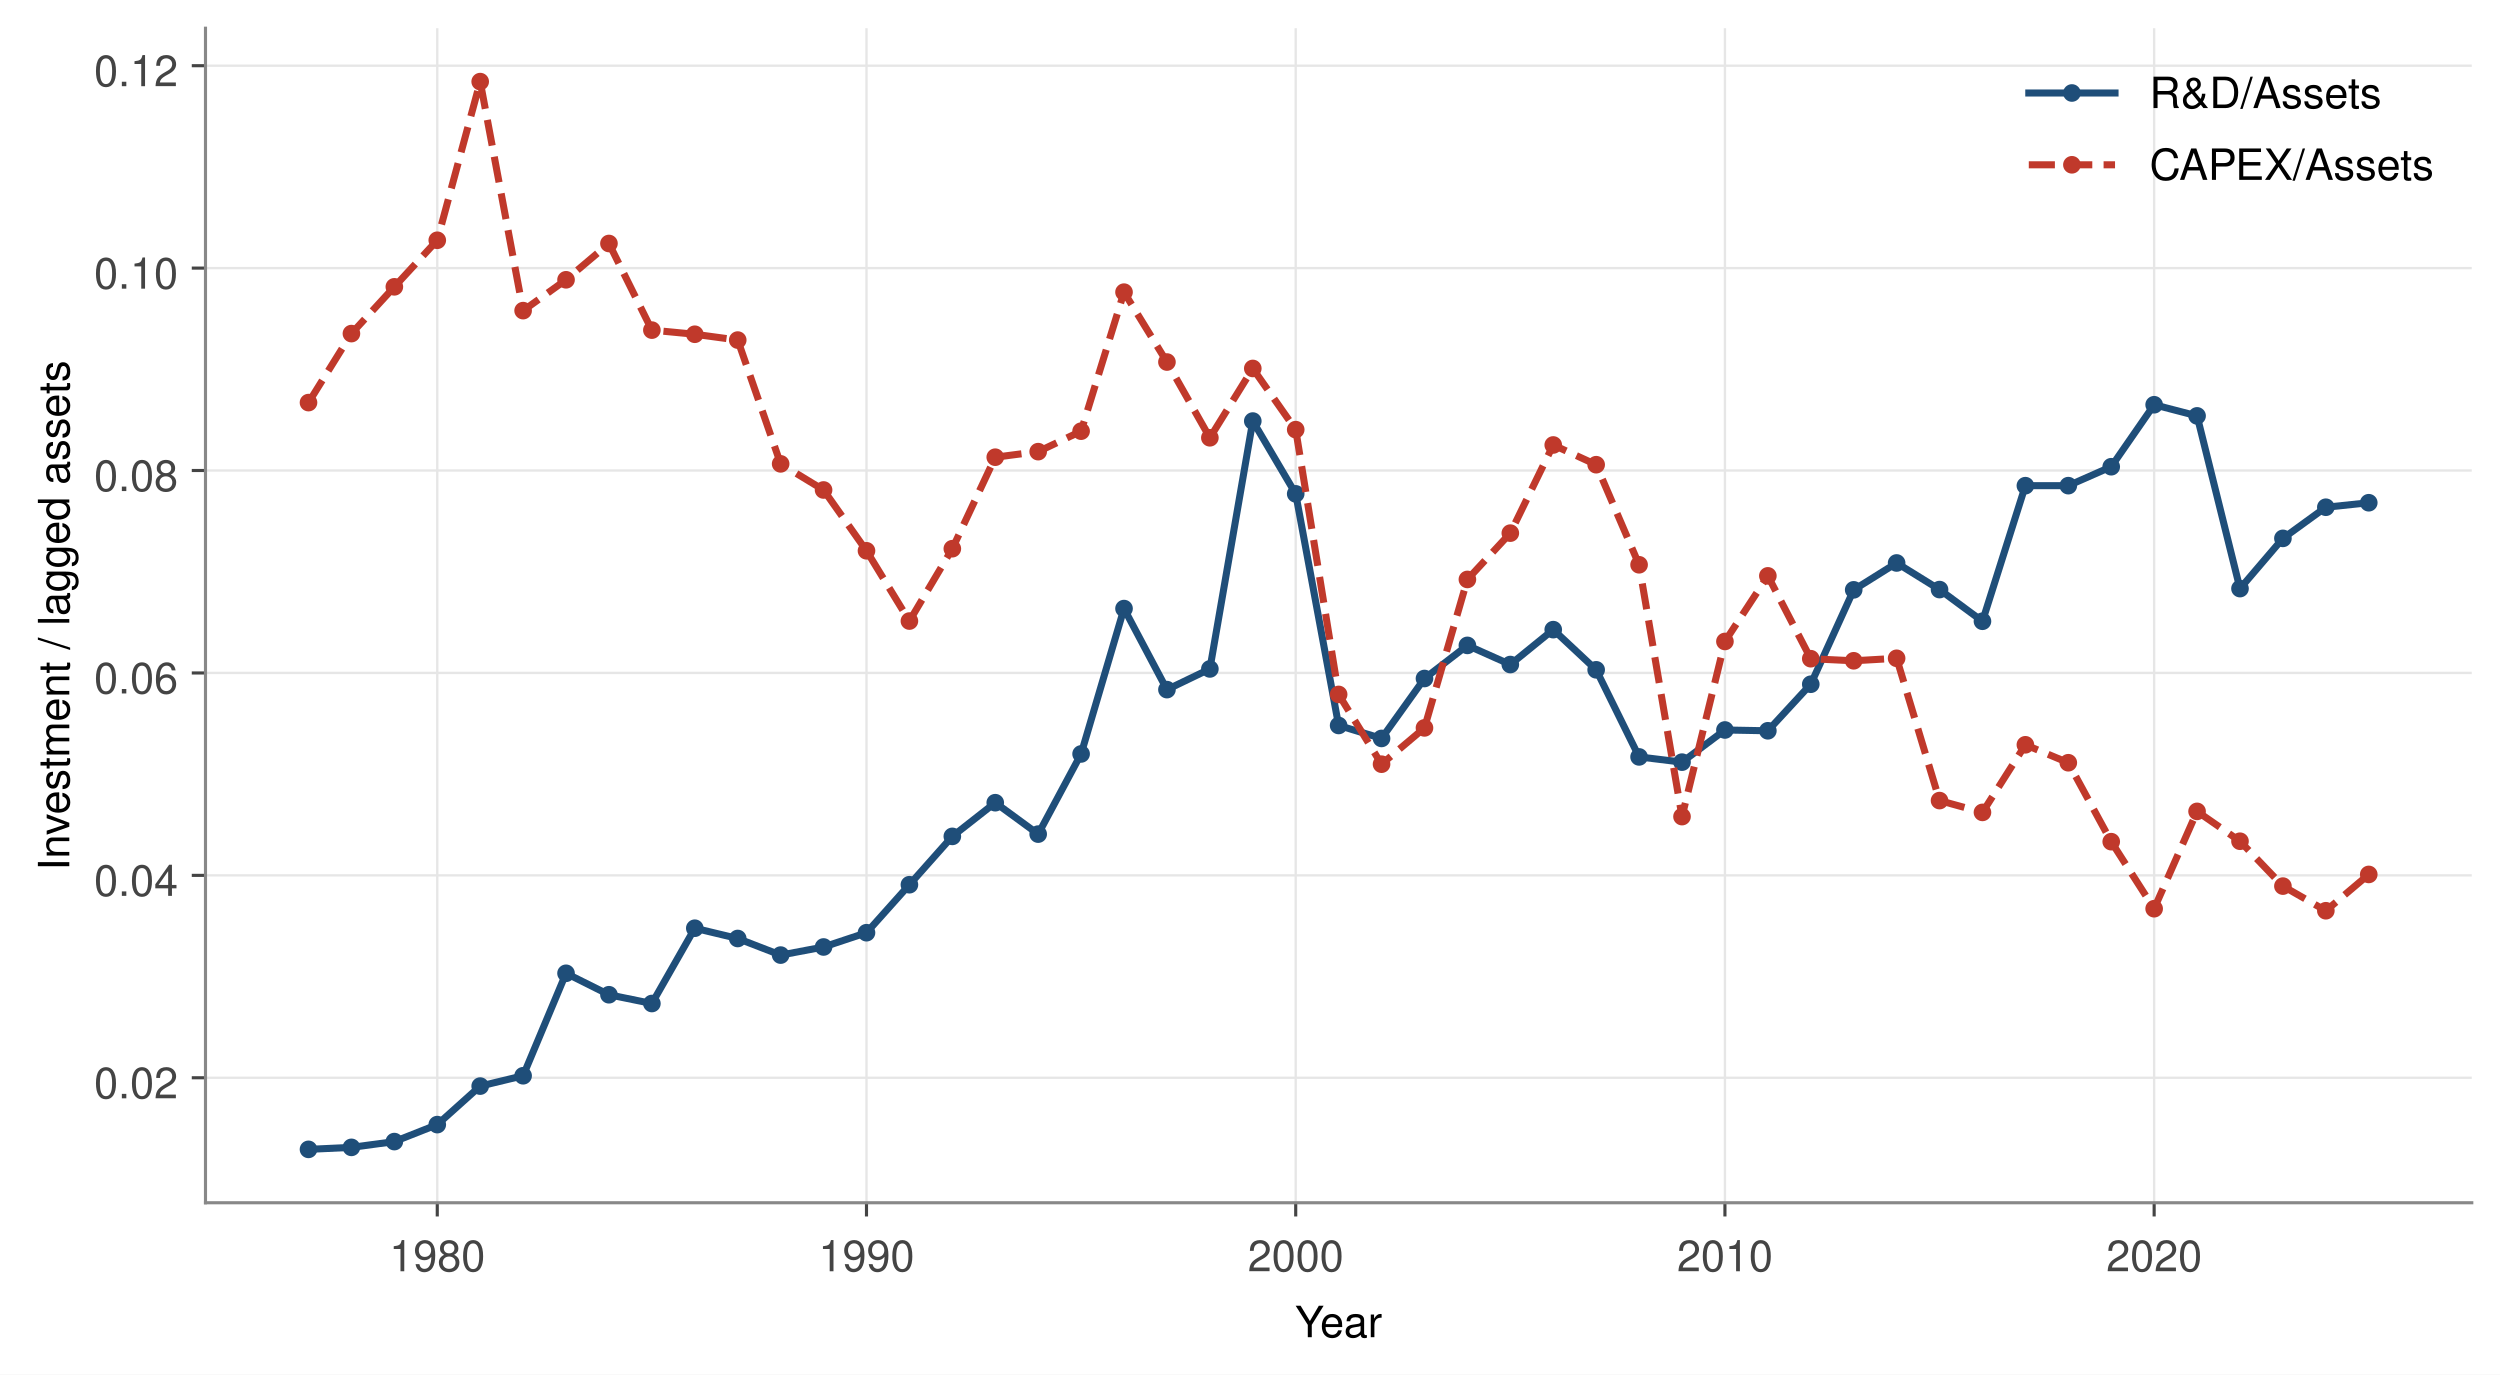
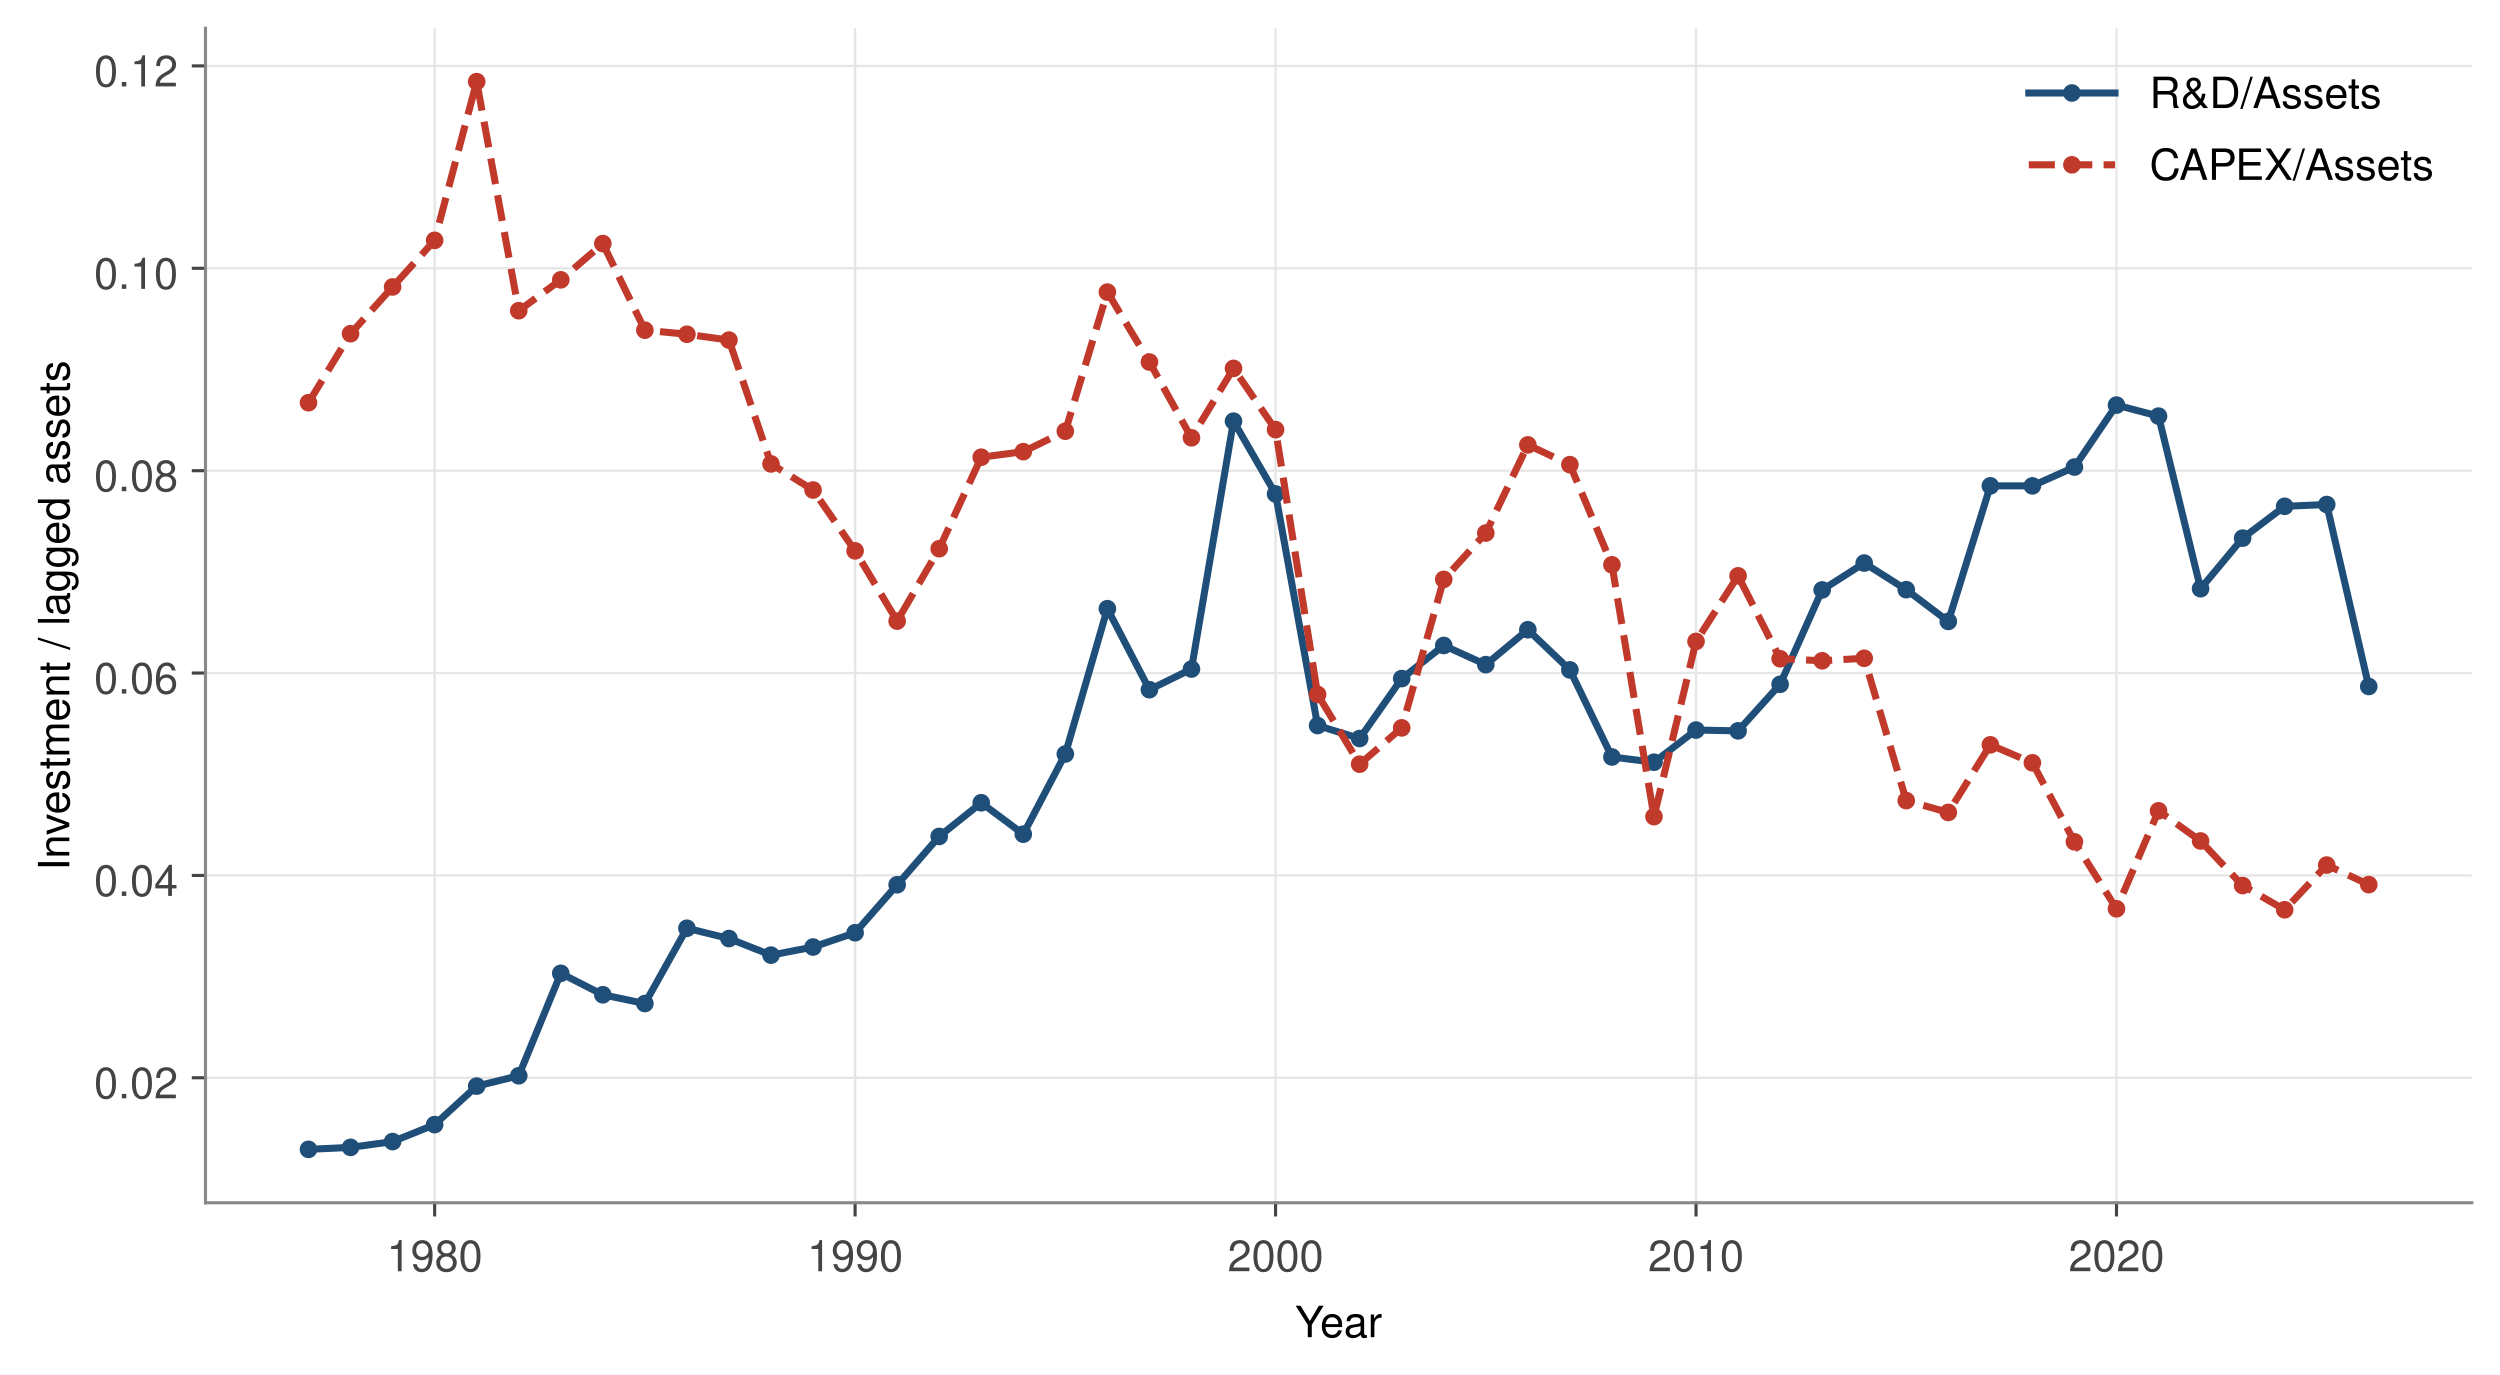
<svg xmlns="http://www.w3.org/2000/svg" xmlns:xlink="http://www.w3.org/1999/xlink" width="637.724pt" height="350.64pt" viewBox="0 0 637.724 350.64" version="1.1">
  <defs>
    <style type="text/css">*{stroke-linejoin: round; stroke-linecap: butt}</style>
  </defs>
  <g id="figure_1">
    <g id="patch_1">
      <path d="M 0 350.64  L 637.724 350.64  L 637.724 0  L 0 0  z " style="fill: #ffffff" />
    </g>
    <g id="axes_1">
      <g id="patch_2">
        <path d="M 52.419 306.81  L 630.524 306.81  L 630.524 7.2  L 52.419 7.2  z " style="fill: #ffffff" />
      </g>
      <g id="matplotlib.axis_1">
        <g id="xtick_1">
          <g id="line2d_1">
-             <path d="M 111.543 306.81  L 111.543 7.2  " clip-path="url(#pe3fd44cf3a)" style="fill: none; stroke: #e6e6e6; stroke-width: 0.6; stroke-linecap: square" />
+             <path d="M 110.873 306.81  L 110.873 7.2  " clip-path="url(#p26af4bde21)" style="fill: none; stroke: #e6e6e6; stroke-width: 0.6; stroke-linecap: square" />
          </g>
          <g id="line2d_2">
            <defs>
-               <path id="m54ee3df54a" d="M 0 0  L 0 3.5  " style="stroke: #444444; stroke-width: 0.8" />
+               <path id="m262fedd79d" d="M 0 0  L 0 3.5  " style="stroke: #444444; stroke-width: 0.8" />
            </defs>
            <g>
-               <use xlink:href="#m54ee3df54a" x="111.543" y="306.81" style="fill: #444444; stroke: #444444; stroke-width: 0.8" />
+               <use xlink:href="#m262fedd79d" x="110.873" y="306.81" style="fill: #444444; stroke: #444444; stroke-width: 0.8" />
            </g>
          </g>
          <g id="text_1">
-             <text style="font-size: 11px; font-family: 'Helvetica Neue', 'Helvetica', 'Arial', 'DejaVu Sans', sans-serif; text-anchor: middle; fill: #444444" x="111.543" y="324.282" transform="rotate(-0 111.543 324.282)">1980</text>
+             <text style="font-size: 11px; font-family: 'Helvetica Neue', 'Helvetica', 'Arial', 'DejaVu Sans', sans-serif; text-anchor: middle; fill: #444444" x="110.873" y="324.282" transform="rotate(-0 110.8726 324.282)">1980</text>
          </g>
        </g>
        <g id="xtick_2">
          <g id="line2d_3">
-             <path d="M 221.033 306.81  L 221.033 7.2  " clip-path="url(#pe3fd44cf3a)" style="fill: none; stroke: #e6e6e6; stroke-width: 0.6; stroke-linecap: square" />
+             <path d="M 218.128 306.81  L 218.128 7.2  " clip-path="url(#p26af4bde21)" style="fill: none; stroke: #e6e6e6; stroke-width: 0.6; stroke-linecap: square" />
          </g>
          <g id="line2d_4">
            <g>
-               <use xlink:href="#m54ee3df54a" x="221.033" y="306.81" style="fill: #444444; stroke: #444444; stroke-width: 0.8" />
+               <use xlink:href="#m262fedd79d" x="218.128" y="306.81" style="fill: #444444; stroke: #444444; stroke-width: 0.8" />
            </g>
          </g>
          <g id="text_2">
-             <text style="font-size: 11px; font-family: 'Helvetica Neue', 'Helvetica', 'Arial', 'DejaVu Sans', sans-serif; text-anchor: middle; fill: #444444" x="221.033" y="324.282" transform="rotate(-0 221.0326 324.282)">1990</text>
+             <text style="font-size: 11px; font-family: 'Helvetica Neue', 'Helvetica', 'Arial', 'DejaVu Sans', sans-serif; text-anchor: middle; fill: #444444" x="218.128" y="324.282" transform="rotate(-0 218.1277 324.282)">1990</text>
          </g>
        </g>
        <g id="xtick_3">
          <g id="line2d_5">
-             <path d="M 330.522 306.81  L 330.522 7.2  " clip-path="url(#pe3fd44cf3a)" style="fill: none; stroke: #e6e6e6; stroke-width: 0.6; stroke-linecap: square" />
+             <path d="M 325.383 306.81  L 325.383 7.2  " clip-path="url(#p26af4bde21)" style="fill: none; stroke: #e6e6e6; stroke-width: 0.6; stroke-linecap: square" />
          </g>
          <g id="line2d_6">
            <g>
-               <use xlink:href="#m54ee3df54a" x="330.522" y="306.81" style="fill: #444444; stroke: #444444; stroke-width: 0.8" />
+               <use xlink:href="#m262fedd79d" x="325.383" y="306.81" style="fill: #444444; stroke: #444444; stroke-width: 0.8" />
            </g>
          </g>
          <g id="text_3">
-             <text style="font-size: 11px; font-family: 'Helvetica Neue', 'Helvetica', 'Arial', 'DejaVu Sans', sans-serif; text-anchor: middle; fill: #444444" x="330.522" y="324.282" transform="rotate(-0 330.5221 324.282)">2000</text>
+             <text style="font-size: 11px; font-family: 'Helvetica Neue', 'Helvetica', 'Arial', 'DejaVu Sans', sans-serif; text-anchor: middle; fill: #444444" x="325.383" y="324.282" transform="rotate(-0 325.3828 324.282)">2000</text>
          </g>
        </g>
        <g id="xtick_4">
          <g id="line2d_7">
-             <path d="M 440.012 306.81  L 440.012 7.2  " clip-path="url(#pe3fd44cf3a)" style="fill: none; stroke: #e6e6e6; stroke-width: 0.6; stroke-linecap: square" />
+             <path d="M 432.638 306.81  L 432.638 7.2  " clip-path="url(#p26af4bde21)" style="fill: none; stroke: #e6e6e6; stroke-width: 0.6; stroke-linecap: square" />
          </g>
          <g id="line2d_8">
            <g>
-               <use xlink:href="#m54ee3df54a" x="440.012" y="306.81" style="fill: #444444; stroke: #444444; stroke-width: 0.8" />
+               <use xlink:href="#m262fedd79d" x="432.638" y="306.81" style="fill: #444444; stroke: #444444; stroke-width: 0.8" />
            </g>
          </g>
          <g id="text_4">
-             <text style="font-size: 11px; font-family: 'Helvetica Neue', 'Helvetica', 'Arial', 'DejaVu Sans', sans-serif; text-anchor: middle; fill: #444444" x="440.012" y="324.282" transform="rotate(-0 440.0117 324.282)">2010</text>
+             <text style="font-size: 11px; font-family: 'Helvetica Neue', 'Helvetica', 'Arial', 'DejaVu Sans', sans-serif; text-anchor: middle; fill: #444444" x="432.638" y="324.282" transform="rotate(-0 432.6379 324.282)">2010</text>
          </g>
        </g>
        <g id="xtick_5">
          <g id="line2d_9">
-             <path d="M 549.501 306.81  L 549.501 7.2  " clip-path="url(#pe3fd44cf3a)" style="fill: none; stroke: #e6e6e6; stroke-width: 0.6; stroke-linecap: square" />
+             <path d="M 539.893 306.81  L 539.893 7.2  " clip-path="url(#p26af4bde21)" style="fill: none; stroke: #e6e6e6; stroke-width: 0.6; stroke-linecap: square" />
          </g>
          <g id="line2d_10">
            <g>
-               <use xlink:href="#m54ee3df54a" x="549.501" y="306.81" style="fill: #444444; stroke: #444444; stroke-width: 0.8" />
+               <use xlink:href="#m262fedd79d" x="539.893" y="306.81" style="fill: #444444; stroke: #444444; stroke-width: 0.8" />
            </g>
          </g>
          <g id="text_5">
-             <text style="font-size: 11px; font-family: 'Helvetica Neue', 'Helvetica', 'Arial', 'DejaVu Sans', sans-serif; text-anchor: middle; fill: #444444" x="549.501" y="324.282" transform="rotate(-0 549.5013 324.282)">2020</text>
+             <text style="font-size: 11px; font-family: 'Helvetica Neue', 'Helvetica', 'Arial', 'DejaVu Sans', sans-serif; text-anchor: middle; fill: #444444" x="539.893" y="324.282" transform="rotate(-0 539.893 324.282)">2020</text>
          </g>
        </g>
        <g id="text_6">
          <text style="font-size: 11px; font-family: 'Helvetica Neue', 'Helvetica', 'Arial', 'DejaVu Sans', sans-serif; text-anchor: middle" x="341.471" y="341.097" transform="rotate(-0 341.4711 341.097)">Year</text>
        </g>
      </g>
      <g id="matplotlib.axis_2">
        <g id="ytick_1">
          <g id="line2d_11">
-             <path d="M 52.419 274.93  L 630.524 274.93  " clip-path="url(#pe3fd44cf3a)" style="fill: none; stroke: #e6e6e6; stroke-width: 0.6; stroke-linecap: square" />
+             <path d="M 52.419 274.934  L 630.524 274.934  " clip-path="url(#p26af4bde21)" style="fill: none; stroke: #e6e6e6; stroke-width: 0.6; stroke-linecap: square" />
          </g>
          <g id="line2d_12">
            <defs>
-               <path id="mba358974ed" d="M 0 0  L -3.5 0  " style="stroke: #444444; stroke-width: 0.8" />
+               <path id="mead76fab22" d="M 0 0  L -3.5 0  " style="stroke: #444444; stroke-width: 0.8" />
            </defs>
            <g>
-               <use xlink:href="#mba358974ed" x="52.419" y="274.93" style="fill: #444444; stroke: #444444; stroke-width: 0.8" />
+               <use xlink:href="#mead76fab22" x="52.419" y="274.934" style="fill: #444444; stroke: #444444; stroke-width: 0.8" />
            </g>
          </g>
          <g id="text_7">
-             <text style="font-size: 11px; font-family: 'Helvetica Neue', 'Helvetica', 'Arial', 'DejaVu Sans', sans-serif; text-anchor: end; fill: #444444" x="45.419" y="280.166" transform="rotate(-0 45.41859 280.1656)">0.02</text>
+             <text style="font-size: 11px; font-family: 'Helvetica Neue', 'Helvetica', 'Arial', 'DejaVu Sans', sans-serif; text-anchor: end; fill: #444444" x="45.419" y="280.17" transform="rotate(-0 45.41859 280.1698)">0.02</text>
          </g>
        </g>
        <g id="ytick_2">
          <g id="line2d_13">
-             <path d="M 52.419 223.295  L 630.524 223.295  " clip-path="url(#pe3fd44cf3a)" style="fill: none; stroke: #e6e6e6; stroke-width: 0.6; stroke-linecap: square" />
+             <path d="M 52.419 223.311  L 630.524 223.311  " clip-path="url(#p26af4bde21)" style="fill: none; stroke: #e6e6e6; stroke-width: 0.6; stroke-linecap: square" />
          </g>
          <g id="line2d_14">
            <g>
-               <use xlink:href="#mba358974ed" x="52.419" y="223.295" style="fill: #444444; stroke: #444444; stroke-width: 0.8" />
+               <use xlink:href="#mead76fab22" x="52.419" y="223.311" style="fill: #444444; stroke: #444444; stroke-width: 0.8" />
            </g>
          </g>
          <g id="text_8">
-             <text style="font-size: 11px; font-family: 'Helvetica Neue', 'Helvetica', 'Arial', 'DejaVu Sans', sans-serif; text-anchor: end; fill: #444444" x="45.419" y="228.531" transform="rotate(-0 45.41859 228.5307)">0.04</text>
+             <text style="font-size: 11px; font-family: 'Helvetica Neue', 'Helvetica', 'Arial', 'DejaVu Sans', sans-serif; text-anchor: end; fill: #444444" x="45.419" y="228.547" transform="rotate(-0 45.41859 228.5466)">0.04</text>
          </g>
        </g>
        <g id="ytick_3">
          <g id="line2d_15">
-             <path d="M 52.419 171.66  L 630.524 171.66  " clip-path="url(#pe3fd44cf3a)" style="fill: none; stroke: #e6e6e6; stroke-width: 0.6; stroke-linecap: square" />
+             <path d="M 52.419 171.687  L 630.524 171.687  " clip-path="url(#p26af4bde21)" style="fill: none; stroke: #e6e6e6; stroke-width: 0.6; stroke-linecap: square" />
          </g>
          <g id="line2d_16">
            <g>
-               <use xlink:href="#mba358974ed" x="52.419" y="171.66" style="fill: #444444; stroke: #444444; stroke-width: 0.8" />
+               <use xlink:href="#mead76fab22" x="52.419" y="171.687" style="fill: #444444; stroke: #444444; stroke-width: 0.8" />
            </g>
          </g>
          <g id="text_9">
-             <text style="font-size: 11px; font-family: 'Helvetica Neue', 'Helvetica', 'Arial', 'DejaVu Sans', sans-serif; text-anchor: end; fill: #444444" x="45.419" y="176.896" transform="rotate(-0 45.41859 176.8957)">0.06</text>
+             <text style="font-size: 11px; font-family: 'Helvetica Neue', 'Helvetica', 'Arial', 'DejaVu Sans', sans-serif; text-anchor: end; fill: #444444" x="45.419" y="176.923" transform="rotate(-0 45.41859 176.9234)">0.06</text>
          </g>
        </g>
        <g id="ytick_4">
          <g id="line2d_17">
-             <path d="M 52.419 120.025  L 630.524 120.025  " clip-path="url(#pe3fd44cf3a)" style="fill: none; stroke: #e6e6e6; stroke-width: 0.6; stroke-linecap: square" />
+             <path d="M 52.419 120.064  L 630.524 120.064  " clip-path="url(#p26af4bde21)" style="fill: none; stroke: #e6e6e6; stroke-width: 0.6; stroke-linecap: square" />
          </g>
          <g id="line2d_18">
            <g>
-               <use xlink:href="#mba358974ed" x="52.419" y="120.025" style="fill: #444444; stroke: #444444; stroke-width: 0.8" />
+               <use xlink:href="#mead76fab22" x="52.419" y="120.064" style="fill: #444444; stroke: #444444; stroke-width: 0.8" />
            </g>
          </g>
          <g id="text_10">
-             <text style="font-size: 11px; font-family: 'Helvetica Neue', 'Helvetica', 'Arial', 'DejaVu Sans', sans-serif; text-anchor: end; fill: #444444" x="45.419" y="125.261" transform="rotate(-0 45.41859 125.2608)">0.08</text>
+             <text style="font-size: 11px; font-family: 'Helvetica Neue', 'Helvetica', 'Arial', 'DejaVu Sans', sans-serif; text-anchor: end; fill: #444444" x="45.419" y="125.3" transform="rotate(-0 45.41859 125.3002)">0.08</text>
          </g>
        </g>
        <g id="ytick_5">
          <g id="line2d_19">
-             <path d="M 52.419 68.39  L 630.524 68.39  " clip-path="url(#pe3fd44cf3a)" style="fill: none; stroke: #e6e6e6; stroke-width: 0.6; stroke-linecap: square" />
+             <path d="M 52.419 68.441  L 630.524 68.441  " clip-path="url(#p26af4bde21)" style="fill: none; stroke: #e6e6e6; stroke-width: 0.6; stroke-linecap: square" />
          </g>
          <g id="line2d_20">
            <g>
-               <use xlink:href="#mba358974ed" x="52.419" y="68.39" style="fill: #444444; stroke: #444444; stroke-width: 0.8" />
+               <use xlink:href="#mead76fab22" x="52.419" y="68.441" style="fill: #444444; stroke: #444444; stroke-width: 0.8" />
            </g>
          </g>
          <g id="text_11">
-             <text style="font-size: 11px; font-family: 'Helvetica Neue', 'Helvetica', 'Arial', 'DejaVu Sans', sans-serif; text-anchor: end; fill: #444444" x="45.419" y="73.626" transform="rotate(-0 45.41859 73.6259)">0.10</text>
+             <text style="font-size: 11px; font-family: 'Helvetica Neue', 'Helvetica', 'Arial', 'DejaVu Sans', sans-serif; text-anchor: end; fill: #444444" x="45.419" y="73.677" transform="rotate(-0 45.41859 73.67698)">0.10</text>
          </g>
        </g>
        <g id="ytick_6">
          <g id="line2d_21">
-             <path d="M 52.419 16.755  L 630.524 16.755  " clip-path="url(#pe3fd44cf3a)" style="fill: none; stroke: #e6e6e6; stroke-width: 0.6; stroke-linecap: square" />
+             <path d="M 52.419 16.818  L 630.524 16.818  " clip-path="url(#p26af4bde21)" style="fill: none; stroke: #e6e6e6; stroke-width: 0.6; stroke-linecap: square" />
          </g>
          <g id="line2d_22">
            <g>
-               <use xlink:href="#mba358974ed" x="52.419" y="16.755" style="fill: #444444; stroke: #444444; stroke-width: 0.8" />
+               <use xlink:href="#mead76fab22" x="52.419" y="16.818" style="fill: #444444; stroke: #444444; stroke-width: 0.8" />
            </g>
          </g>
          <g id="text_12">
-             <text style="font-size: 11px; font-family: 'Helvetica Neue', 'Helvetica', 'Arial', 'DejaVu Sans', sans-serif; text-anchor: end; fill: #444444" x="45.419" y="21.991" transform="rotate(-0 45.41859 21.99098)">0.12</text>
+             <text style="font-size: 11px; font-family: 'Helvetica Neue', 'Helvetica', 'Arial', 'DejaVu Sans', sans-serif; text-anchor: end; fill: #444444" x="45.419" y="22.054" transform="rotate(-0 45.41859 22.05378)">0.12</text>
          </g>
        </g>
        <g id="text_13">
          <text style="font-size: 11px; font-family: 'Helvetica Neue', 'Helvetica', 'Arial', 'DejaVu Sans', sans-serif; text-anchor: middle" x="17.672" y="157.005" transform="rotate(-90 17.672 157.005)">Investment / lagged assets</text>
        </g>
      </g>
      <g id="line2d_23">
-         <path d="M 78.696 293.191  L 89.645 292.682  L 100.594 291.207  L 111.543 286.877  L 122.492 277.052  L 133.441 274.414  L 144.39 248.277  L 155.339 253.749  L 166.288 255.986  L 177.237 236.78  L 188.186 239.4  L 199.135 243.634  L 210.084 241.565  L 221.033 237.925  L 231.982 225.683  L 242.93 213.352  L 253.879 204.762  L 264.828 212.774  L 275.777 192.324  L 286.726 155.243  L 297.675 175.914  L 308.624 170.639  L 319.573 107.408  L 330.522 125.977  L 341.471 185.06  L 352.42 188.368  L 363.369 173.08  L 374.318 164.633  L 385.267 169.517  L 396.216 160.616  L 407.165 170.863  L 418.114 193.079  L 429.063 194.415  L 440.012 186.211  L 450.961 186.415  L 461.91 174.541  L 472.859 150.463  L 483.808 143.608  L 494.757 150.395  L 505.705 158.476  L 516.654 123.892  L 527.603 123.885  L 538.552 119.056  L 549.501 103.247  L 560.45 106.088  L 571.399 150.145  L 582.348 137.334  L 593.297 129.39  L 604.246 128.243  " clip-path="url(#pe3fd44cf3a)" style="fill: none; stroke: #1f4e79; stroke-width: 1.8; stroke-linecap: square" />
+         <path d="M 78.696 293.191  L 89.422 292.682  L 100.147 291.207  L 110.873 286.878  L 121.598 277.055  L 132.324 274.418  L 143.049 248.285  L 153.775 253.756  L 164.5 255.993  L 175.226 236.79  L 185.951 239.41  L 196.677 243.644  L 207.402 241.575  L 218.128 237.935  L 228.853 225.695  L 239.579 213.367  L 250.304 204.778  L 261.03 212.789  L 271.755 192.342  L 282.481 155.266  L 293.206 175.935  L 303.932 170.662  L 314.657 107.437  L 325.383 126.004  L 336.108 185.079  L 346.834 188.387  L 357.559 173.101  L 368.285 164.655  L 379.01 169.538  L 389.736 160.638  L 400.461 170.885  L 411.187 193.097  L 421.912 194.433  L 432.638 186.229  L 443.363 186.433  L 454.089 174.56  L 464.814 150.483  L 475.54 143.629  L 486.265 150.417  L 496.991 158.519  L 507.717 123.944  L 518.442 123.939  L 529.168 119.139  L 539.893 103.337  L 550.619 106.147  L 561.344 150.172  L 572.07 137.275  L 582.795 129.154  L 593.521 128.697  L 604.246 175.114  " clip-path="url(#p26af4bde21)" style="fill: none; stroke: #1f4e79; stroke-width: 1.8; stroke-linecap: square" />
        <defs>
-           <path id="mcfa8d6506f" d="M 0 1.75  C 0.464 1.75 0.909 1.566 1.237 1.237  C 1.566 0.909 1.75 0.464 1.75 0  C 1.75 -0.464 1.566 -0.909 1.237 -1.237  C 0.909 -1.566 0.464 -1.75 0 -1.75  C -0.464 -1.75 -0.909 -1.566 -1.237 -1.237  C -1.566 -0.909 -1.75 -0.464 -1.75 0  C -1.75 0.464 -1.566 0.909 -1.237 1.237  C -0.909 1.566 -0.464 1.75 0 1.75  z " style="stroke: #1f4e79" />
+           <path id="m65785db9cc" d="M 0 1.75  C 0.464 1.75 0.909 1.566 1.237 1.237  C 1.566 0.909 1.75 0.464 1.75 0  C 1.75 -0.464 1.566 -0.909 1.237 -1.237  C 0.909 -1.566 0.464 -1.75 0 -1.75  C -0.464 -1.75 -0.909 -1.566 -1.237 -1.237  C -1.566 -0.909 -1.75 -0.464 -1.75 0  C -1.75 0.464 -1.566 0.909 -1.237 1.237  C -0.909 1.566 -0.464 1.75 0 1.75  z " style="stroke: #1f4e79" />
        </defs>
-         <g clip-path="url(#pe3fd44cf3a)">
-           <use xlink:href="#mcfa8d6506f" x="78.696" y="293.191" style="fill: #1f4e79; stroke: #1f4e79" />
-           <use xlink:href="#mcfa8d6506f" x="89.645" y="292.682" style="fill: #1f4e79; stroke: #1f4e79" />
-           <use xlink:href="#mcfa8d6506f" x="100.594" y="291.207" style="fill: #1f4e79; stroke: #1f4e79" />
-           <use xlink:href="#mcfa8d6506f" x="111.543" y="286.877" style="fill: #1f4e79; stroke: #1f4e79" />
-           <use xlink:href="#mcfa8d6506f" x="122.492" y="277.052" style="fill: #1f4e79; stroke: #1f4e79" />
-           <use xlink:href="#mcfa8d6506f" x="133.441" y="274.414" style="fill: #1f4e79; stroke: #1f4e79" />
-           <use xlink:href="#mcfa8d6506f" x="144.39" y="248.277" style="fill: #1f4e79; stroke: #1f4e79" />
-           <use xlink:href="#mcfa8d6506f" x="155.339" y="253.749" style="fill: #1f4e79; stroke: #1f4e79" />
-           <use xlink:href="#mcfa8d6506f" x="166.288" y="255.986" style="fill: #1f4e79; stroke: #1f4e79" />
-           <use xlink:href="#mcfa8d6506f" x="177.237" y="236.78" style="fill: #1f4e79; stroke: #1f4e79" />
-           <use xlink:href="#mcfa8d6506f" x="188.186" y="239.4" style="fill: #1f4e79; stroke: #1f4e79" />
-           <use xlink:href="#mcfa8d6506f" x="199.135" y="243.634" style="fill: #1f4e79; stroke: #1f4e79" />
-           <use xlink:href="#mcfa8d6506f" x="210.084" y="241.565" style="fill: #1f4e79; stroke: #1f4e79" />
-           <use xlink:href="#mcfa8d6506f" x="221.033" y="237.925" style="fill: #1f4e79; stroke: #1f4e79" />
-           <use xlink:href="#mcfa8d6506f" x="231.982" y="225.683" style="fill: #1f4e79; stroke: #1f4e79" />
-           <use xlink:href="#mcfa8d6506f" x="242.93" y="213.352" style="fill: #1f4e79; stroke: #1f4e79" />
-           <use xlink:href="#mcfa8d6506f" x="253.879" y="204.762" style="fill: #1f4e79; stroke: #1f4e79" />
-           <use xlink:href="#mcfa8d6506f" x="264.828" y="212.774" style="fill: #1f4e79; stroke: #1f4e79" />
-           <use xlink:href="#mcfa8d6506f" x="275.777" y="192.324" style="fill: #1f4e79; stroke: #1f4e79" />
-           <use xlink:href="#mcfa8d6506f" x="286.726" y="155.243" style="fill: #1f4e79; stroke: #1f4e79" />
-           <use xlink:href="#mcfa8d6506f" x="297.675" y="175.914" style="fill: #1f4e79; stroke: #1f4e79" />
-           <use xlink:href="#mcfa8d6506f" x="308.624" y="170.639" style="fill: #1f4e79; stroke: #1f4e79" />
-           <use xlink:href="#mcfa8d6506f" x="319.573" y="107.408" style="fill: #1f4e79; stroke: #1f4e79" />
-           <use xlink:href="#mcfa8d6506f" x="330.522" y="125.977" style="fill: #1f4e79; stroke: #1f4e79" />
-           <use xlink:href="#mcfa8d6506f" x="341.471" y="185.06" style="fill: #1f4e79; stroke: #1f4e79" />
-           <use xlink:href="#mcfa8d6506f" x="352.42" y="188.368" style="fill: #1f4e79; stroke: #1f4e79" />
-           <use xlink:href="#mcfa8d6506f" x="363.369" y="173.08" style="fill: #1f4e79; stroke: #1f4e79" />
-           <use xlink:href="#mcfa8d6506f" x="374.318" y="164.633" style="fill: #1f4e79; stroke: #1f4e79" />
-           <use xlink:href="#mcfa8d6506f" x="385.267" y="169.517" style="fill: #1f4e79; stroke: #1f4e79" />
-           <use xlink:href="#mcfa8d6506f" x="396.216" y="160.616" style="fill: #1f4e79; stroke: #1f4e79" />
-           <use xlink:href="#mcfa8d6506f" x="407.165" y="170.863" style="fill: #1f4e79; stroke: #1f4e79" />
-           <use xlink:href="#mcfa8d6506f" x="418.114" y="193.079" style="fill: #1f4e79; stroke: #1f4e79" />
-           <use xlink:href="#mcfa8d6506f" x="429.063" y="194.415" style="fill: #1f4e79; stroke: #1f4e79" />
-           <use xlink:href="#mcfa8d6506f" x="440.012" y="186.211" style="fill: #1f4e79; stroke: #1f4e79" />
-           <use xlink:href="#mcfa8d6506f" x="450.961" y="186.415" style="fill: #1f4e79; stroke: #1f4e79" />
-           <use xlink:href="#mcfa8d6506f" x="461.91" y="174.541" style="fill: #1f4e79; stroke: #1f4e79" />
-           <use xlink:href="#mcfa8d6506f" x="472.859" y="150.463" style="fill: #1f4e79; stroke: #1f4e79" />
-           <use xlink:href="#mcfa8d6506f" x="483.808" y="143.608" style="fill: #1f4e79; stroke: #1f4e79" />
-           <use xlink:href="#mcfa8d6506f" x="494.757" y="150.395" style="fill: #1f4e79; stroke: #1f4e79" />
-           <use xlink:href="#mcfa8d6506f" x="505.705" y="158.476" style="fill: #1f4e79; stroke: #1f4e79" />
-           <use xlink:href="#mcfa8d6506f" x="516.654" y="123.892" style="fill: #1f4e79; stroke: #1f4e79" />
-           <use xlink:href="#mcfa8d6506f" x="527.603" y="123.885" style="fill: #1f4e79; stroke: #1f4e79" />
-           <use xlink:href="#mcfa8d6506f" x="538.552" y="119.056" style="fill: #1f4e79; stroke: #1f4e79" />
-           <use xlink:href="#mcfa8d6506f" x="549.501" y="103.247" style="fill: #1f4e79; stroke: #1f4e79" />
-           <use xlink:href="#mcfa8d6506f" x="560.45" y="106.088" style="fill: #1f4e79; stroke: #1f4e79" />
-           <use xlink:href="#mcfa8d6506f" x="571.399" y="150.145" style="fill: #1f4e79; stroke: #1f4e79" />
-           <use xlink:href="#mcfa8d6506f" x="582.348" y="137.334" style="fill: #1f4e79; stroke: #1f4e79" />
-           <use xlink:href="#mcfa8d6506f" x="593.297" y="129.39" style="fill: #1f4e79; stroke: #1f4e79" />
-           <use xlink:href="#mcfa8d6506f" x="604.246" y="128.243" style="fill: #1f4e79; stroke: #1f4e79" />
+         <g clip-path="url(#p26af4bde21)">
+           <use xlink:href="#m65785db9cc" x="78.696" y="293.191" style="fill: #1f4e79; stroke: #1f4e79" />
+           <use xlink:href="#m65785db9cc" x="89.422" y="292.682" style="fill: #1f4e79; stroke: #1f4e79" />
+           <use xlink:href="#m65785db9cc" x="100.147" y="291.207" style="fill: #1f4e79; stroke: #1f4e79" />
+           <use xlink:href="#m65785db9cc" x="110.873" y="286.878" style="fill: #1f4e79; stroke: #1f4e79" />
+           <use xlink:href="#m65785db9cc" x="121.598" y="277.055" style="fill: #1f4e79; stroke: #1f4e79" />
+           <use xlink:href="#m65785db9cc" x="132.324" y="274.418" style="fill: #1f4e79; stroke: #1f4e79" />
+           <use xlink:href="#m65785db9cc" x="143.049" y="248.285" style="fill: #1f4e79; stroke: #1f4e79" />
+           <use xlink:href="#m65785db9cc" x="153.775" y="253.756" style="fill: #1f4e79; stroke: #1f4e79" />
+           <use xlink:href="#m65785db9cc" x="164.5" y="255.993" style="fill: #1f4e79; stroke: #1f4e79" />
+           <use xlink:href="#m65785db9cc" x="175.226" y="236.79" style="fill: #1f4e79; stroke: #1f4e79" />
+           <use xlink:href="#m65785db9cc" x="185.951" y="239.41" style="fill: #1f4e79; stroke: #1f4e79" />
+           <use xlink:href="#m65785db9cc" x="196.677" y="243.644" style="fill: #1f4e79; stroke: #1f4e79" />
+           <use xlink:href="#m65785db9cc" x="207.402" y="241.575" style="fill: #1f4e79; stroke: #1f4e79" />
+           <use xlink:href="#m65785db9cc" x="218.128" y="237.935" style="fill: #1f4e79; stroke: #1f4e79" />
+           <use xlink:href="#m65785db9cc" x="228.853" y="225.695" style="fill: #1f4e79; stroke: #1f4e79" />
+           <use xlink:href="#m65785db9cc" x="239.579" y="213.367" style="fill: #1f4e79; stroke: #1f4e79" />
+           <use xlink:href="#m65785db9cc" x="250.304" y="204.778" style="fill: #1f4e79; stroke: #1f4e79" />
+           <use xlink:href="#m65785db9cc" x="261.03" y="212.789" style="fill: #1f4e79; stroke: #1f4e79" />
+           <use xlink:href="#m65785db9cc" x="271.755" y="192.342" style="fill: #1f4e79; stroke: #1f4e79" />
+           <use xlink:href="#m65785db9cc" x="282.481" y="155.266" style="fill: #1f4e79; stroke: #1f4e79" />
+           <use xlink:href="#m65785db9cc" x="293.206" y="175.935" style="fill: #1f4e79; stroke: #1f4e79" />
+           <use xlink:href="#m65785db9cc" x="303.932" y="170.662" style="fill: #1f4e79; stroke: #1f4e79" />
+           <use xlink:href="#m65785db9cc" x="314.657" y="107.437" style="fill: #1f4e79; stroke: #1f4e79" />
+           <use xlink:href="#m65785db9cc" x="325.383" y="126.004" style="fill: #1f4e79; stroke: #1f4e79" />
+           <use xlink:href="#m65785db9cc" x="336.108" y="185.079" style="fill: #1f4e79; stroke: #1f4e79" />
+           <use xlink:href="#m65785db9cc" x="346.834" y="188.387" style="fill: #1f4e79; stroke: #1f4e79" />
+           <use xlink:href="#m65785db9cc" x="357.559" y="173.101" style="fill: #1f4e79; stroke: #1f4e79" />
+           <use xlink:href="#m65785db9cc" x="368.285" y="164.655" style="fill: #1f4e79; stroke: #1f4e79" />
+           <use xlink:href="#m65785db9cc" x="379.01" y="169.538" style="fill: #1f4e79; stroke: #1f4e79" />
+           <use xlink:href="#m65785db9cc" x="389.736" y="160.638" style="fill: #1f4e79; stroke: #1f4e79" />
+           <use xlink:href="#m65785db9cc" x="400.461" y="170.885" style="fill: #1f4e79; stroke: #1f4e79" />
+           <use xlink:href="#m65785db9cc" x="411.187" y="193.097" style="fill: #1f4e79; stroke: #1f4e79" />
+           <use xlink:href="#m65785db9cc" x="421.912" y="194.433" style="fill: #1f4e79; stroke: #1f4e79" />
+           <use xlink:href="#m65785db9cc" x="432.638" y="186.229" style="fill: #1f4e79; stroke: #1f4e79" />
+           <use xlink:href="#m65785db9cc" x="443.363" y="186.433" style="fill: #1f4e79; stroke: #1f4e79" />
+           <use xlink:href="#m65785db9cc" x="454.089" y="174.56" style="fill: #1f4e79; stroke: #1f4e79" />
+           <use xlink:href="#m65785db9cc" x="464.814" y="150.483" style="fill: #1f4e79; stroke: #1f4e79" />
+           <use xlink:href="#m65785db9cc" x="475.54" y="143.629" style="fill: #1f4e79; stroke: #1f4e79" />
+           <use xlink:href="#m65785db9cc" x="486.265" y="150.417" style="fill: #1f4e79; stroke: #1f4e79" />
+           <use xlink:href="#m65785db9cc" x="496.991" y="158.519" style="fill: #1f4e79; stroke: #1f4e79" />
+           <use xlink:href="#m65785db9cc" x="507.717" y="123.944" style="fill: #1f4e79; stroke: #1f4e79" />
+           <use xlink:href="#m65785db9cc" x="518.442" y="123.939" style="fill: #1f4e79; stroke: #1f4e79" />
+           <use xlink:href="#m65785db9cc" x="529.168" y="119.139" style="fill: #1f4e79; stroke: #1f4e79" />
+           <use xlink:href="#m65785db9cc" x="539.893" y="103.337" style="fill: #1f4e79; stroke: #1f4e79" />
+           <use xlink:href="#m65785db9cc" x="550.619" y="106.147" style="fill: #1f4e79; stroke: #1f4e79" />
+           <use xlink:href="#m65785db9cc" x="561.344" y="150.172" style="fill: #1f4e79; stroke: #1f4e79" />
+           <use xlink:href="#m65785db9cc" x="572.07" y="137.275" style="fill: #1f4e79; stroke: #1f4e79" />
+           <use xlink:href="#m65785db9cc" x="582.795" y="129.154" style="fill: #1f4e79; stroke: #1f4e79" />
+           <use xlink:href="#m65785db9cc" x="593.521" y="128.697" style="fill: #1f4e79; stroke: #1f4e79" />
+           <use xlink:href="#m65785db9cc" x="604.246" y="175.114" style="fill: #1f4e79; stroke: #1f4e79" />
        </g>
      </g>
      <g id="line2d_24">
-         <path d="M 78.696 102.698  L 89.645 85.097  L 100.594 73.166  L 111.543 61.291  L 122.492 20.819  L 133.441 79.238  L 144.39 71.372  L 155.339 62.114  L 166.288 84.211  L 177.237 85.264  L 188.186 86.75  L 199.135 118.325  L 210.084 124.989  L 221.033 140.499  L 231.982 158.424  L 242.93 139.968  L 253.879 116.628  L 264.828 115.211  L 275.777 109.988  L 286.726 74.525  L 297.675 92.353  L 308.624 111.672  L 319.573 93.989  L 330.522 109.597  L 341.471 177.142  L 352.42 194.938  L 363.369 185.678  L 374.318 147.81  L 385.267 135.997  L 396.216 113.508  L 407.165 118.541  L 418.114 144.068  L 429.063 208.306  L 440.012 163.631  L 450.961 146.897  L 461.91 168.029  L 472.859 168.559  L 483.808 167.924  L 494.757 204.22  L 505.705 207.234  L 516.654 189.988  L 527.603 194.568  L 538.552 214.702  L 549.501 231.803  L 560.45 206.975  L 571.399 214.59  L 582.348 226.036  L 593.297 232.323  L 604.246 223.059  " clip-path="url(#pe3fd44cf3a)" style="fill: none; stroke-dasharray: 6.66,2.88; stroke-dashoffset: 0; stroke: #c0392b; stroke-width: 1.8" />
+         <path d="M 78.696 102.725  L 89.422 85.125  L 100.147 73.194  L 110.873 61.31  L 121.598 20.819  L 132.324 79.262  L 143.049 71.382  L 153.775 62.131  L 164.5 84.226  L 175.226 85.265  L 185.951 86.752  L 196.677 118.339  L 207.402 124.999  L 218.128 140.517  L 228.853 158.436  L 239.579 139.972  L 250.304 116.631  L 261.03 115.217  L 271.755 110  L 282.481 74.512  L 293.206 92.352  L 303.932 111.678  L 314.657 93.971  L 325.383 109.594  L 336.108 177.146  L 346.834 194.936  L 357.559 185.675  L 368.285 147.793  L 379.01 135.979  L 389.736 113.485  L 400.461 118.526  L 411.187 144.075  L 421.912 208.312  L 432.638 163.623  L 443.363 146.891  L 454.089 168.04  L 464.814 168.558  L 475.54 167.917  L 486.265 204.227  L 496.991 207.245  L 507.717 189.999  L 518.442 194.586  L 529.168 214.738  L 539.893 231.824  L 550.619 206.833  L 561.344 214.525  L 572.07 225.902  L 582.795 232.069  L 593.521 220.668  L 604.246 225.659  " clip-path="url(#p26af4bde21)" style="fill: none; stroke-dasharray: 6.66,2.88; stroke-dashoffset: 0; stroke: #c0392b; stroke-width: 1.8" />
        <defs>
-           <path id="m9b037e9c6b" d="M 0 1.75  C 0.464 1.75 0.909 1.566 1.237 1.237  C 1.566 0.909 1.75 0.464 1.75 0  C 1.75 -0.464 1.566 -0.909 1.237 -1.237  C 0.909 -1.566 0.464 -1.75 0 -1.75  C -0.464 -1.75 -0.909 -1.566 -1.237 -1.237  C -1.566 -0.909 -1.75 -0.464 -1.75 0  C -1.75 0.464 -1.566 0.909 -1.237 1.237  C -0.909 1.566 -0.464 1.75 0 1.75  z " style="stroke: #c0392b" />
+           <path id="m200fc80655" d="M 0 1.75  C 0.464 1.75 0.909 1.566 1.237 1.237  C 1.566 0.909 1.75 0.464 1.75 0  C 1.75 -0.464 1.566 -0.909 1.237 -1.237  C 0.909 -1.566 0.464 -1.75 0 -1.75  C -0.464 -1.75 -0.909 -1.566 -1.237 -1.237  C -1.566 -0.909 -1.75 -0.464 -1.75 0  C -1.75 0.464 -1.566 0.909 -1.237 1.237  C -0.909 1.566 -0.464 1.75 0 1.75  z " style="stroke: #c0392b" />
        </defs>
-         <g clip-path="url(#pe3fd44cf3a)">
-           <use xlink:href="#m9b037e9c6b" x="78.696" y="102.698" style="fill: #c0392b; stroke: #c0392b" />
-           <use xlink:href="#m9b037e9c6b" x="89.645" y="85.097" style="fill: #c0392b; stroke: #c0392b" />
-           <use xlink:href="#m9b037e9c6b" x="100.594" y="73.166" style="fill: #c0392b; stroke: #c0392b" />
-           <use xlink:href="#m9b037e9c6b" x="111.543" y="61.291" style="fill: #c0392b; stroke: #c0392b" />
-           <use xlink:href="#m9b037e9c6b" x="122.492" y="20.819" style="fill: #c0392b; stroke: #c0392b" />
-           <use xlink:href="#m9b037e9c6b" x="133.441" y="79.238" style="fill: #c0392b; stroke: #c0392b" />
-           <use xlink:href="#m9b037e9c6b" x="144.39" y="71.372" style="fill: #c0392b; stroke: #c0392b" />
-           <use xlink:href="#m9b037e9c6b" x="155.339" y="62.114" style="fill: #c0392b; stroke: #c0392b" />
-           <use xlink:href="#m9b037e9c6b" x="166.288" y="84.211" style="fill: #c0392b; stroke: #c0392b" />
-           <use xlink:href="#m9b037e9c6b" x="177.237" y="85.264" style="fill: #c0392b; stroke: #c0392b" />
-           <use xlink:href="#m9b037e9c6b" x="188.186" y="86.75" style="fill: #c0392b; stroke: #c0392b" />
-           <use xlink:href="#m9b037e9c6b" x="199.135" y="118.325" style="fill: #c0392b; stroke: #c0392b" />
-           <use xlink:href="#m9b037e9c6b" x="210.084" y="124.989" style="fill: #c0392b; stroke: #c0392b" />
-           <use xlink:href="#m9b037e9c6b" x="221.033" y="140.499" style="fill: #c0392b; stroke: #c0392b" />
-           <use xlink:href="#m9b037e9c6b" x="231.982" y="158.424" style="fill: #c0392b; stroke: #c0392b" />
-           <use xlink:href="#m9b037e9c6b" x="242.93" y="139.968" style="fill: #c0392b; stroke: #c0392b" />
-           <use xlink:href="#m9b037e9c6b" x="253.879" y="116.628" style="fill: #c0392b; stroke: #c0392b" />
-           <use xlink:href="#m9b037e9c6b" x="264.828" y="115.211" style="fill: #c0392b; stroke: #c0392b" />
-           <use xlink:href="#m9b037e9c6b" x="275.777" y="109.988" style="fill: #c0392b; stroke: #c0392b" />
-           <use xlink:href="#m9b037e9c6b" x="286.726" y="74.525" style="fill: #c0392b; stroke: #c0392b" />
-           <use xlink:href="#m9b037e9c6b" x="297.675" y="92.353" style="fill: #c0392b; stroke: #c0392b" />
-           <use xlink:href="#m9b037e9c6b" x="308.624" y="111.672" style="fill: #c0392b; stroke: #c0392b" />
-           <use xlink:href="#m9b037e9c6b" x="319.573" y="93.989" style="fill: #c0392b; stroke: #c0392b" />
-           <use xlink:href="#m9b037e9c6b" x="330.522" y="109.597" style="fill: #c0392b; stroke: #c0392b" />
-           <use xlink:href="#m9b037e9c6b" x="341.471" y="177.142" style="fill: #c0392b; stroke: #c0392b" />
-           <use xlink:href="#m9b037e9c6b" x="352.42" y="194.938" style="fill: #c0392b; stroke: #c0392b" />
-           <use xlink:href="#m9b037e9c6b" x="363.369" y="185.678" style="fill: #c0392b; stroke: #c0392b" />
-           <use xlink:href="#m9b037e9c6b" x="374.318" y="147.81" style="fill: #c0392b; stroke: #c0392b" />
-           <use xlink:href="#m9b037e9c6b" x="385.267" y="135.997" style="fill: #c0392b; stroke: #c0392b" />
-           <use xlink:href="#m9b037e9c6b" x="396.216" y="113.508" style="fill: #c0392b; stroke: #c0392b" />
-           <use xlink:href="#m9b037e9c6b" x="407.165" y="118.541" style="fill: #c0392b; stroke: #c0392b" />
-           <use xlink:href="#m9b037e9c6b" x="418.114" y="144.068" style="fill: #c0392b; stroke: #c0392b" />
-           <use xlink:href="#m9b037e9c6b" x="429.063" y="208.306" style="fill: #c0392b; stroke: #c0392b" />
-           <use xlink:href="#m9b037e9c6b" x="440.012" y="163.631" style="fill: #c0392b; stroke: #c0392b" />
-           <use xlink:href="#m9b037e9c6b" x="450.961" y="146.897" style="fill: #c0392b; stroke: #c0392b" />
-           <use xlink:href="#m9b037e9c6b" x="461.91" y="168.029" style="fill: #c0392b; stroke: #c0392b" />
-           <use xlink:href="#m9b037e9c6b" x="472.859" y="168.559" style="fill: #c0392b; stroke: #c0392b" />
-           <use xlink:href="#m9b037e9c6b" x="483.808" y="167.924" style="fill: #c0392b; stroke: #c0392b" />
-           <use xlink:href="#m9b037e9c6b" x="494.757" y="204.22" style="fill: #c0392b; stroke: #c0392b" />
-           <use xlink:href="#m9b037e9c6b" x="505.705" y="207.234" style="fill: #c0392b; stroke: #c0392b" />
-           <use xlink:href="#m9b037e9c6b" x="516.654" y="189.988" style="fill: #c0392b; stroke: #c0392b" />
-           <use xlink:href="#m9b037e9c6b" x="527.603" y="194.568" style="fill: #c0392b; stroke: #c0392b" />
-           <use xlink:href="#m9b037e9c6b" x="538.552" y="214.702" style="fill: #c0392b; stroke: #c0392b" />
-           <use xlink:href="#m9b037e9c6b" x="549.501" y="231.803" style="fill: #c0392b; stroke: #c0392b" />
-           <use xlink:href="#m9b037e9c6b" x="560.45" y="206.975" style="fill: #c0392b; stroke: #c0392b" />
-           <use xlink:href="#m9b037e9c6b" x="571.399" y="214.59" style="fill: #c0392b; stroke: #c0392b" />
-           <use xlink:href="#m9b037e9c6b" x="582.348" y="226.036" style="fill: #c0392b; stroke: #c0392b" />
-           <use xlink:href="#m9b037e9c6b" x="593.297" y="232.323" style="fill: #c0392b; stroke: #c0392b" />
-           <use xlink:href="#m9b037e9c6b" x="604.246" y="223.059" style="fill: #c0392b; stroke: #c0392b" />
+         <g clip-path="url(#p26af4bde21)">
+           <use xlink:href="#m200fc80655" x="78.696" y="102.725" style="fill: #c0392b; stroke: #c0392b" />
+           <use xlink:href="#m200fc80655" x="89.422" y="85.125" style="fill: #c0392b; stroke: #c0392b" />
+           <use xlink:href="#m200fc80655" x="100.147" y="73.194" style="fill: #c0392b; stroke: #c0392b" />
+           <use xlink:href="#m200fc80655" x="110.873" y="61.31" style="fill: #c0392b; stroke: #c0392b" />
+           <use xlink:href="#m200fc80655" x="121.598" y="20.819" style="fill: #c0392b; stroke: #c0392b" />
+           <use xlink:href="#m200fc80655" x="132.324" y="79.262" style="fill: #c0392b; stroke: #c0392b" />
+           <use xlink:href="#m200fc80655" x="143.049" y="71.382" style="fill: #c0392b; stroke: #c0392b" />
+           <use xlink:href="#m200fc80655" x="153.775" y="62.131" style="fill: #c0392b; stroke: #c0392b" />
+           <use xlink:href="#m200fc80655" x="164.5" y="84.226" style="fill: #c0392b; stroke: #c0392b" />
+           <use xlink:href="#m200fc80655" x="175.226" y="85.265" style="fill: #c0392b; stroke: #c0392b" />
+           <use xlink:href="#m200fc80655" x="185.951" y="86.752" style="fill: #c0392b; stroke: #c0392b" />
+           <use xlink:href="#m200fc80655" x="196.677" y="118.339" style="fill: #c0392b; stroke: #c0392b" />
+           <use xlink:href="#m200fc80655" x="207.402" y="124.999" style="fill: #c0392b; stroke: #c0392b" />
+           <use xlink:href="#m200fc80655" x="218.128" y="140.517" style="fill: #c0392b; stroke: #c0392b" />
+           <use xlink:href="#m200fc80655" x="228.853" y="158.436" style="fill: #c0392b; stroke: #c0392b" />
+           <use xlink:href="#m200fc80655" x="239.579" y="139.972" style="fill: #c0392b; stroke: #c0392b" />
+           <use xlink:href="#m200fc80655" x="250.304" y="116.631" style="fill: #c0392b; stroke: #c0392b" />
+           <use xlink:href="#m200fc80655" x="261.03" y="115.217" style="fill: #c0392b; stroke: #c0392b" />
+           <use xlink:href="#m200fc80655" x="271.755" y="110" style="fill: #c0392b; stroke: #c0392b" />
+           <use xlink:href="#m200fc80655" x="282.481" y="74.512" style="fill: #c0392b; stroke: #c0392b" />
+           <use xlink:href="#m200fc80655" x="293.206" y="92.352" style="fill: #c0392b; stroke: #c0392b" />
+           <use xlink:href="#m200fc80655" x="303.932" y="111.678" style="fill: #c0392b; stroke: #c0392b" />
+           <use xlink:href="#m200fc80655" x="314.657" y="93.971" style="fill: #c0392b; stroke: #c0392b" />
+           <use xlink:href="#m200fc80655" x="325.383" y="109.594" style="fill: #c0392b; stroke: #c0392b" />
+           <use xlink:href="#m200fc80655" x="336.108" y="177.146" style="fill: #c0392b; stroke: #c0392b" />
+           <use xlink:href="#m200fc80655" x="346.834" y="194.936" style="fill: #c0392b; stroke: #c0392b" />
+           <use xlink:href="#m200fc80655" x="357.559" y="185.675" style="fill: #c0392b; stroke: #c0392b" />
+           <use xlink:href="#m200fc80655" x="368.285" y="147.793" style="fill: #c0392b; stroke: #c0392b" />
+           <use xlink:href="#m200fc80655" x="379.01" y="135.979" style="fill: #c0392b; stroke: #c0392b" />
+           <use xlink:href="#m200fc80655" x="389.736" y="113.485" style="fill: #c0392b; stroke: #c0392b" />
+           <use xlink:href="#m200fc80655" x="400.461" y="118.526" style="fill: #c0392b; stroke: #c0392b" />
+           <use xlink:href="#m200fc80655" x="411.187" y="144.075" style="fill: #c0392b; stroke: #c0392b" />
+           <use xlink:href="#m200fc80655" x="421.912" y="208.312" style="fill: #c0392b; stroke: #c0392b" />
+           <use xlink:href="#m200fc80655" x="432.638" y="163.623" style="fill: #c0392b; stroke: #c0392b" />
+           <use xlink:href="#m200fc80655" x="443.363" y="146.891" style="fill: #c0392b; stroke: #c0392b" />
+           <use xlink:href="#m200fc80655" x="454.089" y="168.04" style="fill: #c0392b; stroke: #c0392b" />
+           <use xlink:href="#m200fc80655" x="464.814" y="168.558" style="fill: #c0392b; stroke: #c0392b" />
+           <use xlink:href="#m200fc80655" x="475.54" y="167.917" style="fill: #c0392b; stroke: #c0392b" />
+           <use xlink:href="#m200fc80655" x="486.265" y="204.227" style="fill: #c0392b; stroke: #c0392b" />
+           <use xlink:href="#m200fc80655" x="496.991" y="207.245" style="fill: #c0392b; stroke: #c0392b" />
+           <use xlink:href="#m200fc80655" x="507.717" y="189.999" style="fill: #c0392b; stroke: #c0392b" />
+           <use xlink:href="#m200fc80655" x="518.442" y="194.586" style="fill: #c0392b; stroke: #c0392b" />
+           <use xlink:href="#m200fc80655" x="529.168" y="214.738" style="fill: #c0392b; stroke: #c0392b" />
+           <use xlink:href="#m200fc80655" x="539.893" y="231.824" style="fill: #c0392b; stroke: #c0392b" />
+           <use xlink:href="#m200fc80655" x="550.619" y="206.833" style="fill: #c0392b; stroke: #c0392b" />
+           <use xlink:href="#m200fc80655" x="561.344" y="214.525" style="fill: #c0392b; stroke: #c0392b" />
+           <use xlink:href="#m200fc80655" x="572.07" y="225.902" style="fill: #c0392b; stroke: #c0392b" />
+           <use xlink:href="#m200fc80655" x="582.795" y="232.069" style="fill: #c0392b; stroke: #c0392b" />
+           <use xlink:href="#m200fc80655" x="593.521" y="220.668" style="fill: #c0392b; stroke: #c0392b" />
+           <use xlink:href="#m200fc80655" x="604.246" y="225.659" style="fill: #c0392b; stroke: #c0392b" />
        </g>
      </g>
      <g id="patch_3">
        <path d="M 52.419 306.81  L 52.419 7.2  " style="fill: none; stroke: #888888; stroke-width: 0.8; stroke-linejoin: miter; stroke-linecap: square" />
      </g>
      <g id="patch_4">
        <path d="M 52.419 306.81  L 630.524 306.81  " style="fill: none; stroke: #888888; stroke-width: 0.8; stroke-linejoin: miter; stroke-linecap: square" />
      </g>
      <g id="legend_1">
        <g id="line2d_25">
          <path d="M 517.523 23.722  L 528.523 23.722  L 539.523 23.722  " style="fill: none; stroke: #1f4e79; stroke-width: 1.8; stroke-linecap: square" />
          <g>
-             <use xlink:href="#mcfa8d6506f" x="528.523" y="23.722" style="fill: #1f4e79; stroke: #1f4e79" />
+             <use xlink:href="#m65785db9cc" x="528.523" y="23.722" style="fill: #1f4e79; stroke: #1f4e79" />
          </g>
        </g>
        <g id="text_14">
          <text style="font-size: 11px; font-family: 'Helvetica Neue', 'Helvetica', 'Arial', 'DejaVu Sans', sans-serif; text-anchor: start" x="548.323" y="27.572" transform="rotate(-0 548.3227 27.572)">R&amp;D/Assets</text>
        </g>
        <g id="line2d_26">
          <path d="M 517.523 42.037  L 528.523 42.037  L 539.523 42.037  " style="fill: none; stroke-dasharray: 6.66,2.88; stroke-dashoffset: 0; stroke: #c0392b; stroke-width: 1.8" />
          <g>
-             <use xlink:href="#m9b037e9c6b" x="528.523" y="42.037" style="fill: #c0392b; stroke: #c0392b" />
+             <use xlink:href="#m200fc80655" x="528.523" y="42.037" style="fill: #c0392b; stroke: #c0392b" />
          </g>
        </g>
        <g id="text_15">
          <text style="font-size: 11px; font-family: 'Helvetica Neue', 'Helvetica', 'Arial', 'DejaVu Sans', sans-serif; text-anchor: start" x="548.323" y="45.887" transform="rotate(-0 548.3227 45.887)">CAPEX/Assets</text>
        </g>
      </g>
    </g>
  </g>
  <defs>
-     <clipPath id="pe3fd44cf3a">
+     <clipPath id="p26af4bde21">
      <rect x="52.419" y="7.2" width="578.105" height="299.61" />
    </clipPath>
  </defs>
</svg>
